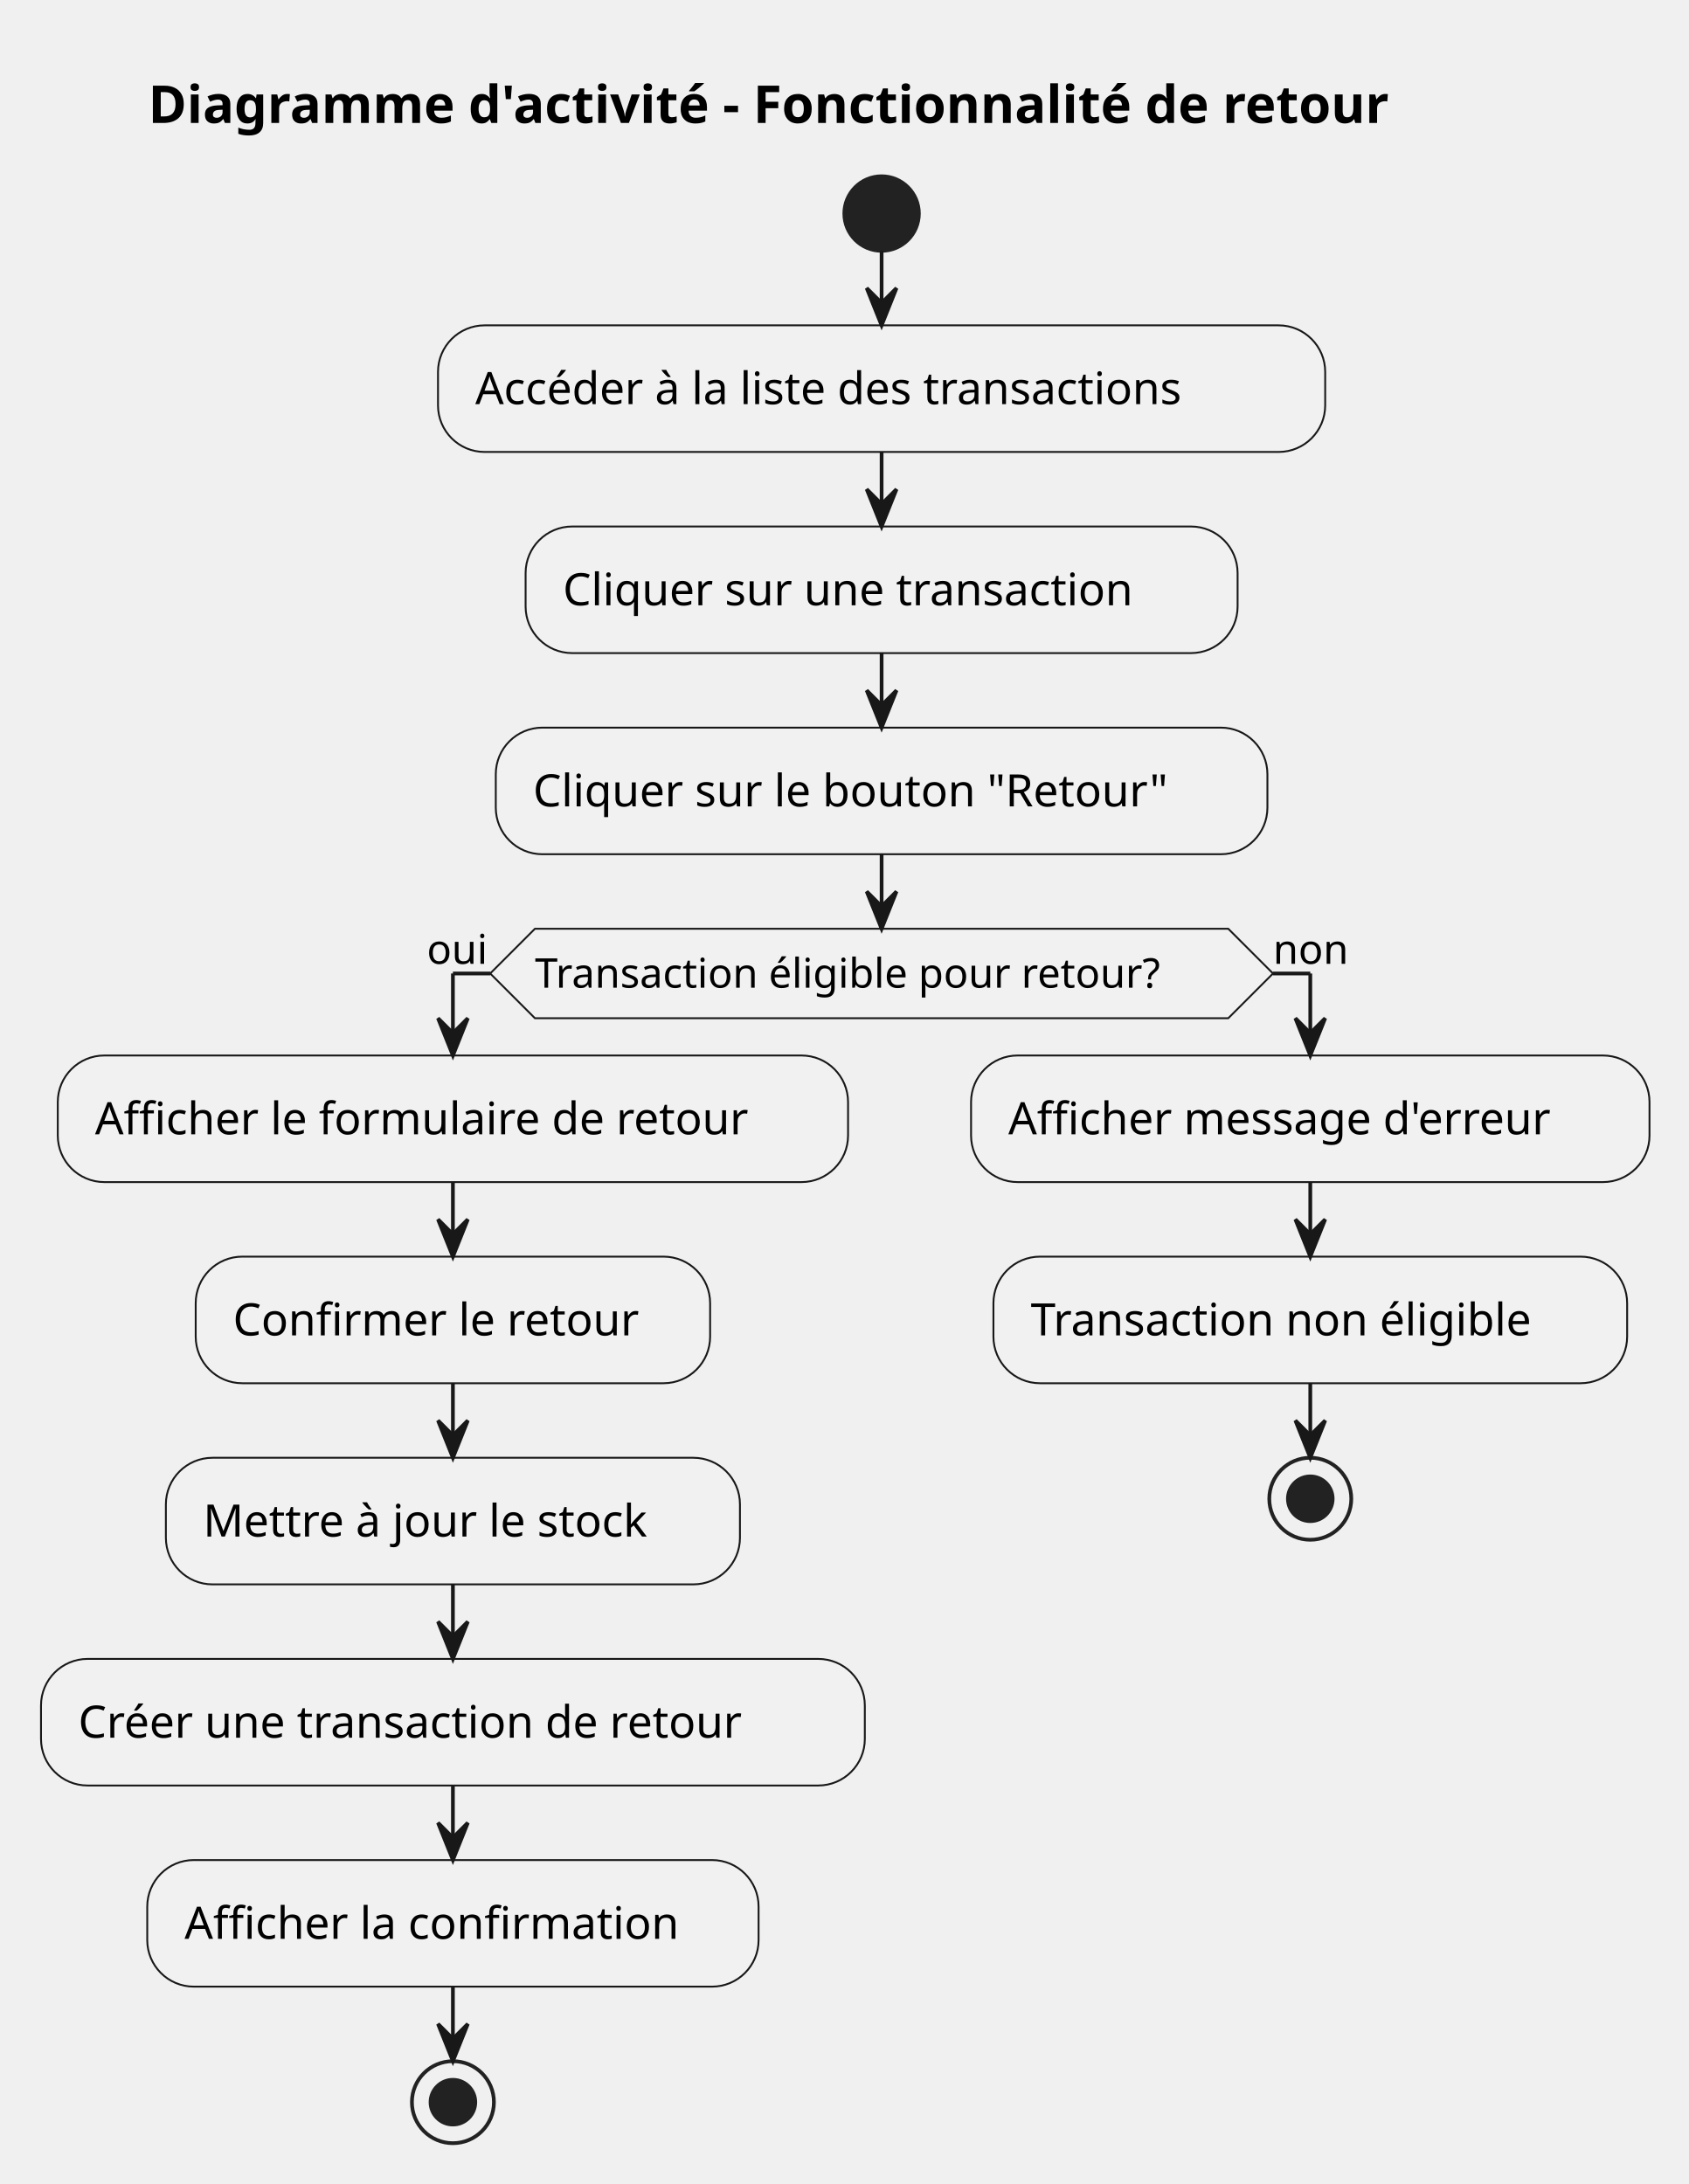
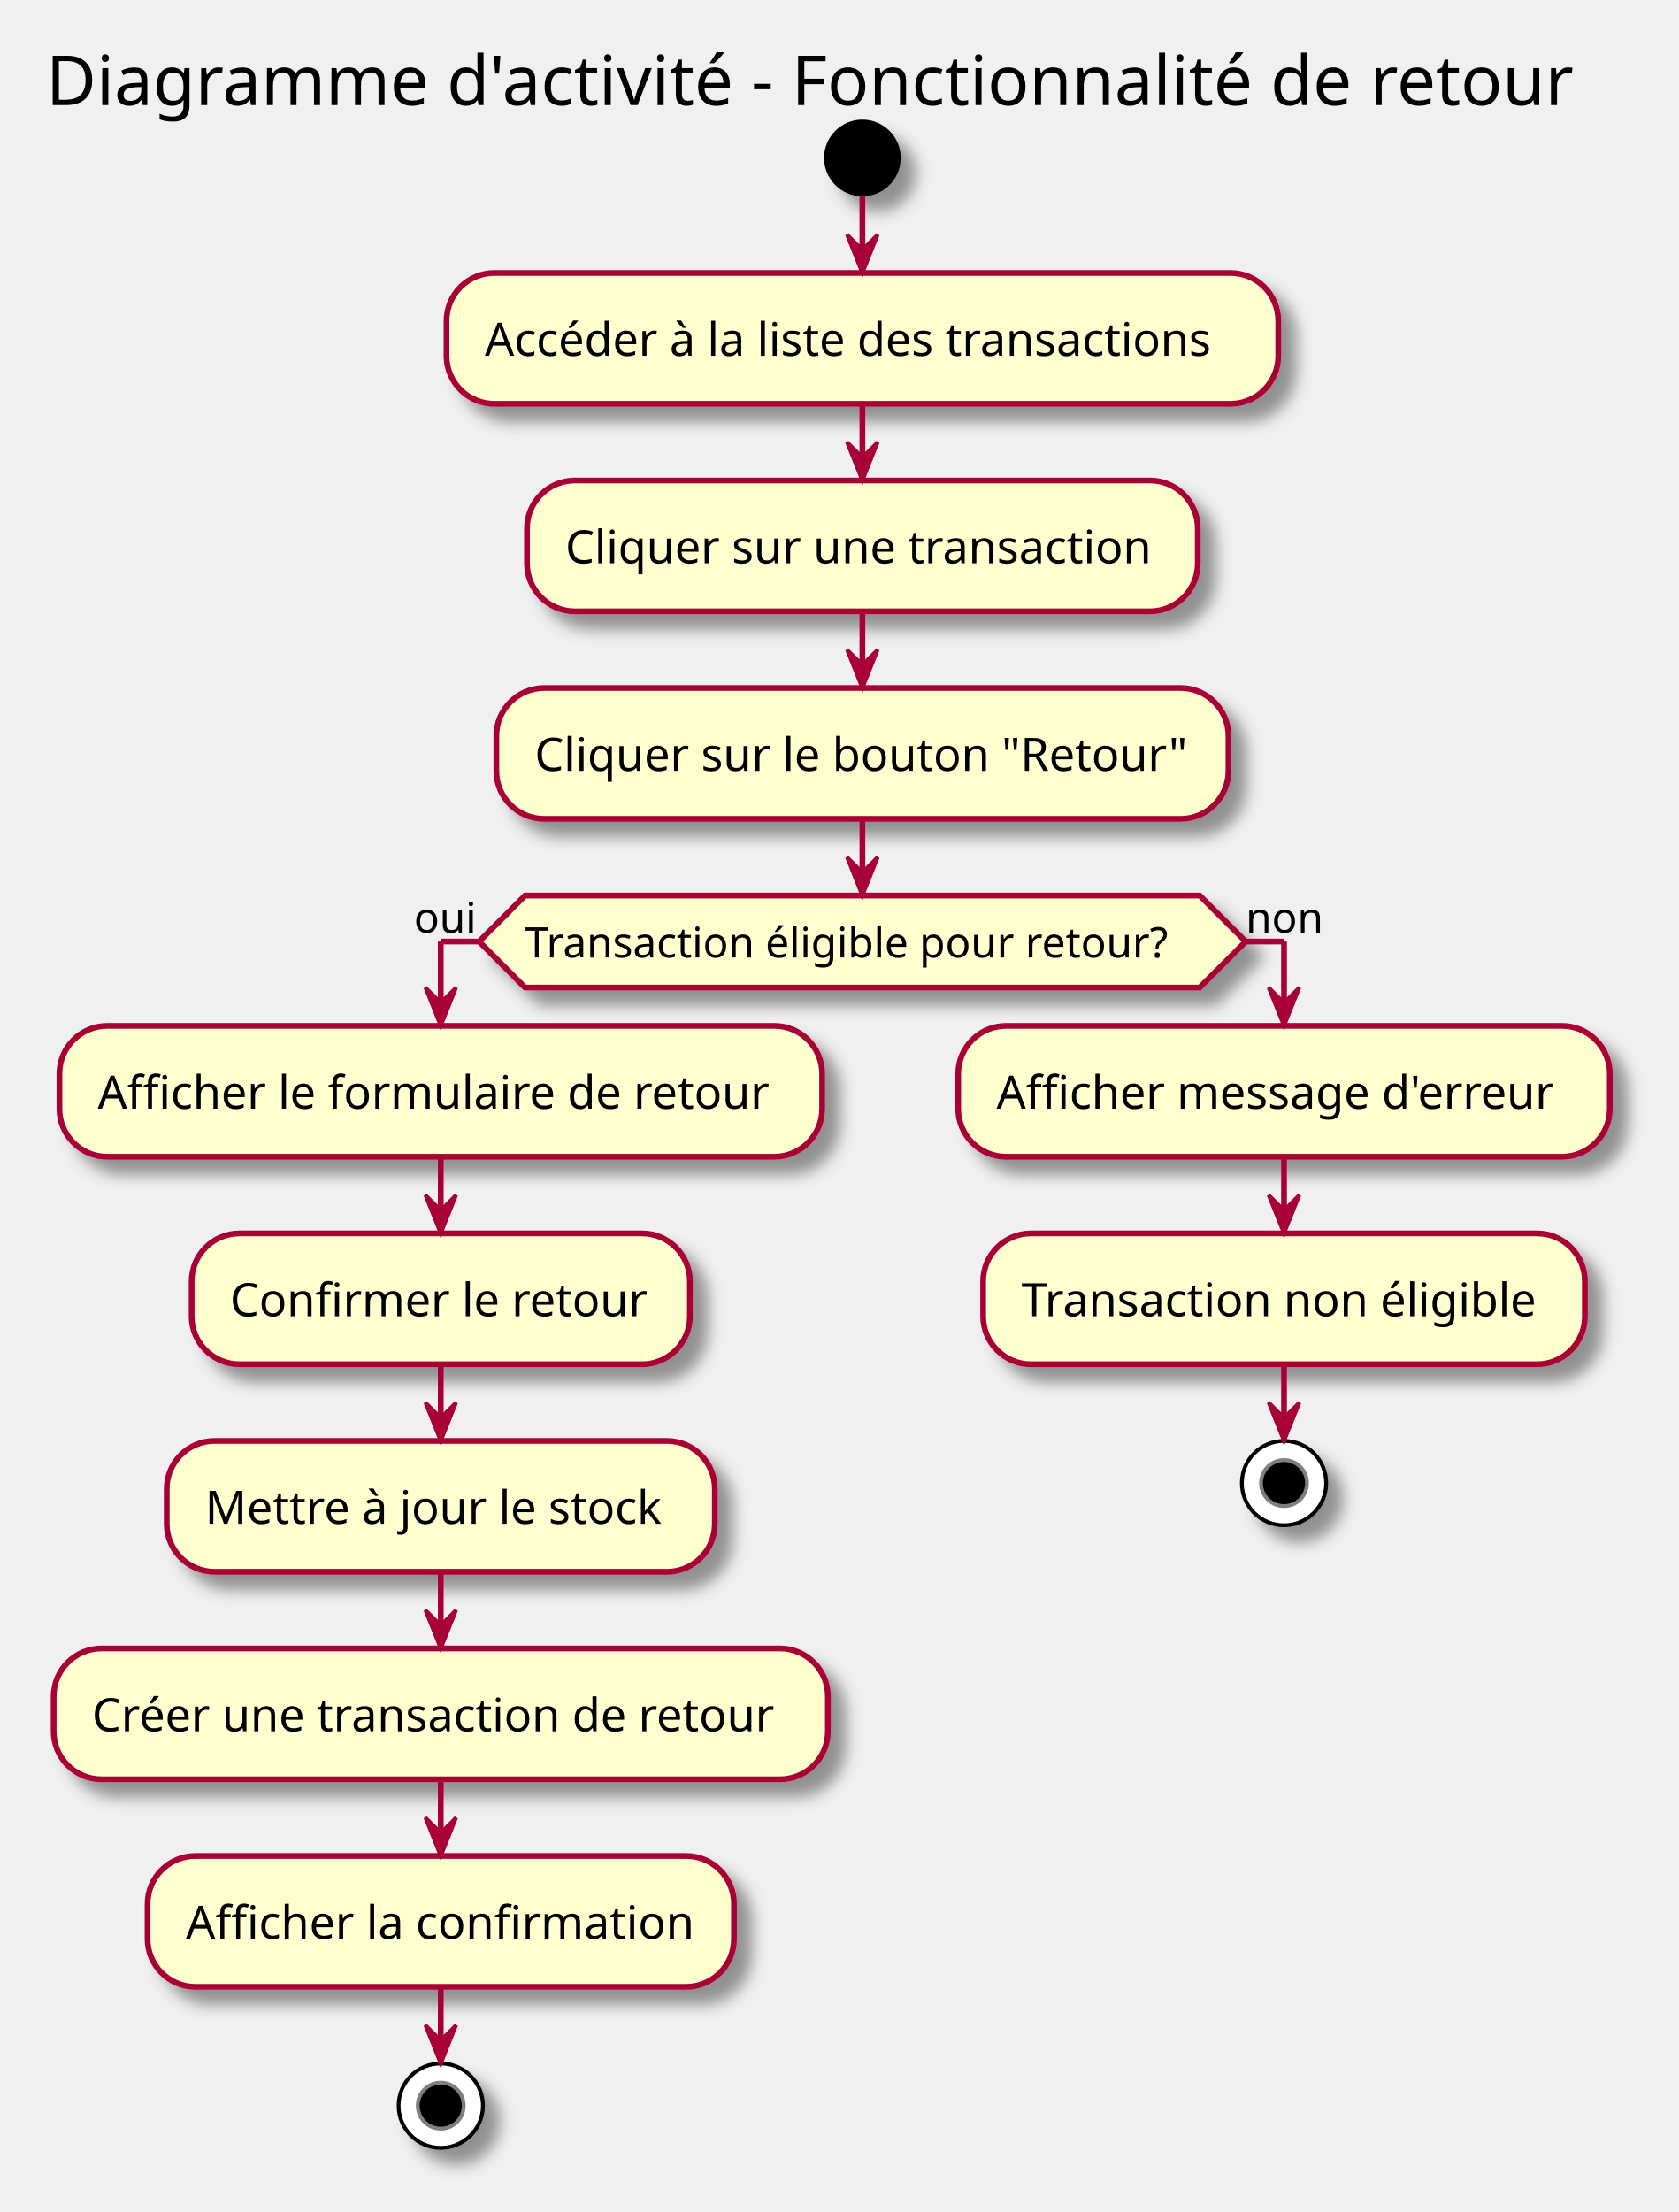
- <svg xmlns="http://www.w3.org/2000/svg" contentStyleType="text/css" height="586px" preserveAspectRatio="none" style="width:453px;height:586px;background:#FFFFFF;" version="1.1" viewBox="0 0 453 586" width="453px" zoomAndPan="magnify">
-   <defs />
+ <svg xmlns="http://www.w3.org/2000/svg" contentScriptType="application/ecmascript" contentStyleType="text/css" height="577px" preserveAspectRatio="none" style="width:438px;height:577px;" version="1.1" viewBox="0 0 438 577" width="438px" zoomAndPan="magnify">
+   <defs>
+     <filter height="300%" id="f1e11lpfeffp6c" width="300%" x="-1" y="-1">
+       <feGaussianBlur result="blurOut" stdDeviation="2.0" />
+       <feColorMatrix in="blurOut" result="blurOut2" type="matrix" values="0 0 0 0 0 0 0 0 0 0 0 0 0 0 0 0 0 0 .4 0" />
+       <feOffset dx="4.0" dy="4.0" in="blurOut2" result="blurOut3" />
+       <feBlend in="SourceGraphic" in2="blurOut3" mode="normal" />
+     </filter>
+   </defs>
  <g>
-     <text fill="#000000" font-family="sans-serif" font-size="14" font-weight="bold" lengthAdjust="spacing" textLength="371" x="39.75" y="32.995">Diagramme d'activité - Fonctionnalité de retour</text>
-     <ellipse cx="236.5" cy="57.297" fill="#222222" rx="10" ry="10" style="stroke:#222222;stroke-width:1.0;" />
-     <rect fill="#F1F1F1" height="33.969" rx="12.5" ry="12.5" style="stroke:#181818;stroke-width:0.5;" width="238" x="117.5" y="87.297" />
-     <text fill="#000000" font-family="sans-serif" font-size="12" lengthAdjust="spacing" textLength="218" x="127.5" y="108.436">Accéder à la liste des transactions</text>
-     <rect fill="#F1F1F1" height="33.969" rx="12.5" ry="12.5" style="stroke:#181818;stroke-width:0.5;" width="191" x="141" y="141.266" />
-     <text fill="#000000" font-family="sans-serif" font-size="12" lengthAdjust="spacing" textLength="171" x="151" y="162.404">Cliquer sur une transaction</text>
-     <rect fill="#F1F1F1" height="33.969" rx="12.5" ry="12.5" style="stroke:#181818;stroke-width:0.5;" width="207" x="133" y="195.234" />
-     <text fill="#000000" font-family="sans-serif" font-size="12" lengthAdjust="spacing" textLength="187" x="143" y="216.373">Cliquer sur le bouton "Retour"</text>
-     <polygon fill="#F1F1F1" points="143.5,249.203,329.5,249.203,341.5,261.203,329.5,273.203,143.5,273.203,131.5,261.203,143.5,249.203" style="stroke:#181818;stroke-width:0.5;" />
-     <text fill="#000000" font-family="sans-serif" font-size="11" lengthAdjust="spacing" textLength="186" x="143.5" y="265.011">Transaction éligible pour retour?</text>
-     <text fill="#000000" font-family="sans-serif" font-size="11" lengthAdjust="spacing" textLength="17" x="114.5" y="258.609">oui</text>
-     <text fill="#000000" font-family="sans-serif" font-size="11" lengthAdjust="spacing" textLength="21" x="341.5" y="258.609">non</text>
-     <rect fill="#F1F1F1" height="33.969" rx="12.5" ry="12.5" style="stroke:#181818;stroke-width:0.5;" width="212" x="15.5" y="283.203" />
-     <text fill="#000000" font-family="sans-serif" font-size="12" lengthAdjust="spacing" textLength="192" x="25.5" y="304.342">Afficher le formulaire de retour</text>
-     <rect fill="#F1F1F1" height="33.969" rx="12.5" ry="12.5" style="stroke:#181818;stroke-width:0.5;" width="138" x="52.5" y="337.172" />
-     <text fill="#000000" font-family="sans-serif" font-size="12" lengthAdjust="spacing" textLength="118" x="62.5" y="358.31">Confirmer le retour</text>
-     <rect fill="#F1F1F1" height="33.969" rx="12.5" ry="12.5" style="stroke:#181818;stroke-width:0.5;" width="154" x="44.5" y="391.141" />
-     <text fill="#000000" font-family="sans-serif" font-size="12" lengthAdjust="spacing" textLength="134" x="54.5" y="412.279">Mettre à jour le stock</text>
-     <rect fill="#F1F1F1" height="33.969" rx="12.5" ry="12.5" style="stroke:#181818;stroke-width:0.5;" width="221" x="11" y="445.109" />
-     <text fill="#000000" font-family="sans-serif" font-size="12" lengthAdjust="spacing" textLength="201" x="21" y="466.248">Créer une transaction de retour</text>
-     <rect fill="#F1F1F1" height="33.969" rx="12.5" ry="12.5" style="stroke:#181818;stroke-width:0.5;" width="164" x="39.5" y="499.078" />
-     <text fill="#000000" font-family="sans-serif" font-size="12" lengthAdjust="spacing" textLength="144" x="49.5" y="520.217">Afficher la confirmation</text>
-     <ellipse cx="121.5" cy="564.047" fill="none" rx="11" ry="11" style="stroke:#222222;stroke-width:1.0;" />
-     <ellipse cx="121.5" cy="564.047" fill="#222222" rx="6" ry="6" style="stroke:#222222;stroke-width:1.0;" />
-     <rect fill="#F1F1F1" height="33.969" rx="12.5" ry="12.5" style="stroke:#181818;stroke-width:0.5;" width="182" x="260.5" y="283.203" />
-     <text fill="#000000" font-family="sans-serif" font-size="12" lengthAdjust="spacing" textLength="162" x="270.5" y="304.342">Afficher message d'erreur</text>
-     <rect fill="#F1F1F1" height="33.969" rx="12.5" ry="12.5" style="stroke:#181818;stroke-width:0.5;" width="170" x="266.5" y="337.172" />
-     <text fill="#000000" font-family="sans-serif" font-size="12" lengthAdjust="spacing" textLength="150" x="276.5" y="358.31">Transaction non éligible</text>
-     <ellipse cx="351.5" cy="402.141" fill="none" rx="11" ry="11" style="stroke:#222222;stroke-width:1.0;" />
-     <ellipse cx="351.5" cy="402.141" fill="#222222" rx="6" ry="6" style="stroke:#222222;stroke-width:1.0;" />
-     <line style="stroke:#181818;stroke-width:1.0;" x1="236.5" x2="236.5" y1="67.297" y2="87.297" />
-     <polygon fill="#181818" points="232.5,77.297,236.5,87.297,240.5,77.297,236.5,81.297" style="stroke:#181818;stroke-width:1.0;" />
-     <line style="stroke:#181818;stroke-width:1.0;" x1="236.5" x2="236.5" y1="121.266" y2="141.266" />
-     <polygon fill="#181818" points="232.5,131.266,236.5,141.266,240.5,131.266,236.5,135.266" style="stroke:#181818;stroke-width:1.0;" />
-     <line style="stroke:#181818;stroke-width:1.0;" x1="236.5" x2="236.5" y1="175.234" y2="195.234" />
-     <polygon fill="#181818" points="232.5,185.234,236.5,195.234,240.5,185.234,236.5,189.234" style="stroke:#181818;stroke-width:1.0;" />
-     <line style="stroke:#181818;stroke-width:1.0;" x1="121.5" x2="121.5" y1="317.172" y2="337.172" />
-     <polygon fill="#181818" points="117.5,327.172,121.5,337.172,125.5,327.172,121.5,331.172" style="stroke:#181818;stroke-width:1.0;" />
-     <line style="stroke:#181818;stroke-width:1.0;" x1="121.5" x2="121.5" y1="371.141" y2="391.141" />
-     <polygon fill="#181818" points="117.5,381.141,121.5,391.141,125.5,381.141,121.5,385.141" style="stroke:#181818;stroke-width:1.0;" />
-     <line style="stroke:#181818;stroke-width:1.0;" x1="121.5" x2="121.5" y1="425.109" y2="445.109" />
-     <polygon fill="#181818" points="117.5,435.109,121.5,445.109,125.5,435.109,121.5,439.109" style="stroke:#181818;stroke-width:1.0;" />
-     <line style="stroke:#181818;stroke-width:1.0;" x1="121.5" x2="121.5" y1="479.078" y2="499.078" />
-     <polygon fill="#181818" points="117.5,489.078,121.5,499.078,125.5,489.078,121.5,493.078" style="stroke:#181818;stroke-width:1.0;" />
-     <line style="stroke:#181818;stroke-width:1.0;" x1="121.5" x2="121.5" y1="533.047" y2="553.047" />
-     <polygon fill="#181818" points="117.5,543.047,121.5,553.047,125.5,543.047,121.5,547.047" style="stroke:#181818;stroke-width:1.0;" />
-     <line style="stroke:#181818;stroke-width:1.0;" x1="351.5" x2="351.5" y1="317.172" y2="337.172" />
-     <polygon fill="#181818" points="347.5,327.172,351.5,337.172,355.5,327.172,351.5,331.172" style="stroke:#181818;stroke-width:1.0;" />
-     <line style="stroke:#181818;stroke-width:1.0;" x1="351.5" x2="351.5" y1="371.141" y2="391.141" />
-     <polygon fill="#181818" points="347.5,381.141,351.5,391.141,355.5,381.141,351.5,385.141" style="stroke:#181818;stroke-width:1.0;" />
-     <line style="stroke:#181818;stroke-width:1.0;" x1="131.5" x2="121.5" y1="261.203" y2="261.203" />
-     <line style="stroke:#181818;stroke-width:1.0;" x1="121.5" x2="121.5" y1="261.203" y2="283.203" />
-     <polygon fill="#181818" points="117.5,273.203,121.5,283.203,125.5,273.203,121.5,277.203" style="stroke:#181818;stroke-width:1.0;" />
-     <line style="stroke:#181818;stroke-width:1.0;" x1="341.5" x2="351.5" y1="261.203" y2="261.203" />
-     <line style="stroke:#181818;stroke-width:1.0;" x1="351.5" x2="351.5" y1="261.203" y2="283.203" />
-     <polygon fill="#181818" points="347.5,273.203,351.5,283.203,355.5,273.203,351.5,277.203" style="stroke:#181818;stroke-width:1.0;" />
-     <line style="stroke:#181818;stroke-width:1.0;" x1="236.5" x2="236.5" y1="229.203" y2="249.203" />
-     <polygon fill="#181818" points="232.5,239.203,236.5,249.203,240.5,239.203,236.5,243.203" style="stroke:#181818;stroke-width:1.0;" />
+     <text fill="#000000" font-family="sans-serif" font-size="18" lengthAdjust="spacing" textLength="414" x="12" y="27.402">Diagramme d'activité - Fonctionnalité de retour</text>
+     <ellipse cx="225" cy="41.199" fill="#000000" filter="url(#f1e11lpfeffp6c)" rx="10" ry="10" style="stroke:none;stroke-width:1.0;" />
+     <rect fill="#FEFECE" filter="url(#f1e11lpfeffp6c)" height="34.133" rx="12.5" ry="12.5" style="stroke:#A80036;stroke-width:1.5;" width="217" x="116.5" y="71.199" />
+     <text fill="#000000" font-family="sans-serif" font-size="12" lengthAdjust="spacing" textLength="197" x="126.5" y="92.801">Accéder à la liste des transactions</text>
+     <rect fill="#FEFECE" filter="url(#f1e11lpfeffp6c)" height="34.133" rx="12.5" ry="12.5" style="stroke:#A80036;stroke-width:1.5;" width="175" x="137.5" y="125.332" />
+     <text fill="#000000" font-family="sans-serif" font-size="12" lengthAdjust="spacing" textLength="155" x="147.5" y="146.934">Cliquer sur une transaction</text>
+     <rect fill="#FEFECE" filter="url(#f1e11lpfeffp6c)" height="34.133" rx="12.5" ry="12.5" style="stroke:#A80036;stroke-width:1.5;" width="191" x="129.5" y="179.465" />
+     <text fill="#000000" font-family="sans-serif" font-size="12" lengthAdjust="spacing" textLength="171" x="139.5" y="201.066">Cliquer sur le bouton "Retour"</text>
+     <polygon fill="#FEFECE" filter="url(#f1e11lpfeffp6c)" points="137,233.598,313,233.598,325,245.598,313,257.598,137,257.598,125,245.598,137,233.598" style="stroke:#A80036;stroke-width:1.5;" />
+     <text fill="#000000" font-family="sans-serif" font-size="11" lengthAdjust="spacing" textLength="176" x="137" y="249.755">Transaction éligible pour retour?</text>
+     <text fill="#000000" font-family="sans-serif" font-size="11" lengthAdjust="spacing" textLength="17" x="108" y="243.277">oui</text>
+     <text fill="#000000" font-family="sans-serif" font-size="11" lengthAdjust="spacing" textLength="21" x="325" y="243.277">non</text>
+     <rect fill="#FEFECE" filter="url(#f1e11lpfeffp6c)" height="34.133" rx="12.5" ry="12.5" style="stroke:#A80036;stroke-width:1.5;" width="199" x="15.5" y="267.598" />
+     <text fill="#000000" font-family="sans-serif" font-size="12" lengthAdjust="spacing" textLength="179" x="25.5" y="289.199">Afficher le formulaire de retour</text>
+     <rect fill="#FEFECE" filter="url(#f1e11lpfeffp6c)" height="34.133" rx="12.5" ry="12.5" style="stroke:#A80036;stroke-width:1.5;" width="130" x="50" y="321.731" />
+     <text fill="#000000" font-family="sans-serif" font-size="12" lengthAdjust="spacing" textLength="110" x="60" y="343.332">Confirmer le retour</text>
+     <rect fill="#FEFECE" filter="url(#f1e11lpfeffp6c)" height="34.133" rx="12.5" ry="12.5" style="stroke:#A80036;stroke-width:1.5;" width="143" x="43.5" y="375.863" />
+     <text fill="#000000" font-family="sans-serif" font-size="12" lengthAdjust="spacing" textLength="123" x="53.5" y="397.465">Mettre à jour le stock</text>
+     <rect fill="#FEFECE" filter="url(#f1e11lpfeffp6c)" height="34.133" rx="12.5" ry="12.5" style="stroke:#A80036;stroke-width:1.5;" width="202" x="14" y="429.996" />
+     <text fill="#000000" font-family="sans-serif" font-size="12" lengthAdjust="spacing" textLength="182" x="24" y="451.598">Créer une transaction de retour</text>
+     <rect fill="#FEFECE" filter="url(#f1e11lpfeffp6c)" height="34.133" rx="12.5" ry="12.5" style="stroke:#A80036;stroke-width:1.5;" width="153" x="38.5" y="484.129" />
+     <text fill="#000000" font-family="sans-serif" font-size="12" lengthAdjust="spacing" textLength="133" x="48.5" y="505.731">Afficher la confirmation</text>
+     <ellipse cx="115" cy="549.262" fill="#FFFFFF" filter="url(#f1e11lpfeffp6c)" rx="11" ry="11" style="stroke:#000000;stroke-width:1.0;" />
+     <ellipse cx="115" cy="549.262" fill="#000000" rx="6" ry="6" style="stroke:#7F7F7F;stroke-width:1.0;" />
+     <rect fill="#FEFECE" filter="url(#f1e11lpfeffp6c)" height="34.133" rx="12.5" ry="12.5" style="stroke:#A80036;stroke-width:1.5;" width="170" x="250" y="267.598" />
+     <text fill="#000000" font-family="sans-serif" font-size="12" lengthAdjust="spacing" textLength="150" x="260" y="289.199">Afficher message d'erreur</text>
+     <rect fill="#FEFECE" filter="url(#f1e11lpfeffp6c)" height="34.133" rx="12.5" ry="12.5" style="stroke:#A80036;stroke-width:1.5;" width="157" x="256.5" y="321.731" />
+     <text fill="#000000" font-family="sans-serif" font-size="12" lengthAdjust="spacing" textLength="137" x="266.5" y="343.332">Transaction non éligible</text>
+     <ellipse cx="335" cy="386.863" fill="#FFFFFF" filter="url(#f1e11lpfeffp6c)" rx="11" ry="11" style="stroke:#000000;stroke-width:1.0;" />
+     <ellipse cx="335" cy="386.863" fill="#000000" rx="6" ry="6" style="stroke:#7F7F7F;stroke-width:1.0;" />
+     <line style="stroke:#A80036;stroke-width:1.5;" x1="225" x2="225" y1="51.199" y2="71.199" />
+     <polygon fill="#A80036" points="221,61.199,225,71.199,229,61.199,225,65.199" style="stroke:#A80036;stroke-width:1.0;" />
+     <line style="stroke:#A80036;stroke-width:1.5;" x1="225" x2="225" y1="105.332" y2="125.332" />
+     <polygon fill="#A80036" points="221,115.332,225,125.332,229,115.332,225,119.332" style="stroke:#A80036;stroke-width:1.0;" />
+     <line style="stroke:#A80036;stroke-width:1.5;" x1="225" x2="225" y1="159.465" y2="179.465" />
+     <polygon fill="#A80036" points="221,169.465,225,179.465,229,169.465,225,173.465" style="stroke:#A80036;stroke-width:1.0;" />
+     <line style="stroke:#A80036;stroke-width:1.5;" x1="115" x2="115" y1="301.731" y2="321.731" />
+     <polygon fill="#A80036" points="111,311.731,115,321.731,119,311.731,115,315.731" style="stroke:#A80036;stroke-width:1.0;" />
+     <line style="stroke:#A80036;stroke-width:1.5;" x1="115" x2="115" y1="355.863" y2="375.863" />
+     <polygon fill="#A80036" points="111,365.863,115,375.863,119,365.863,115,369.863" style="stroke:#A80036;stroke-width:1.0;" />
+     <line style="stroke:#A80036;stroke-width:1.5;" x1="115" x2="115" y1="409.996" y2="429.996" />
+     <polygon fill="#A80036" points="111,419.996,115,429.996,119,419.996,115,423.996" style="stroke:#A80036;stroke-width:1.0;" />
+     <line style="stroke:#A80036;stroke-width:1.5;" x1="115" x2="115" y1="464.129" y2="484.129" />
+     <polygon fill="#A80036" points="111,474.129,115,484.129,119,474.129,115,478.129" style="stroke:#A80036;stroke-width:1.0;" />
+     <line style="stroke:#A80036;stroke-width:1.5;" x1="115" x2="115" y1="518.262" y2="538.262" />
+     <polygon fill="#A80036" points="111,528.262,115,538.262,119,528.262,115,532.262" style="stroke:#A80036;stroke-width:1.0;" />
+     <line style="stroke:#A80036;stroke-width:1.5;" x1="335" x2="335" y1="301.731" y2="321.731" />
+     <polygon fill="#A80036" points="331,311.731,335,321.731,339,311.731,335,315.731" style="stroke:#A80036;stroke-width:1.0;" />
+     <line style="stroke:#A80036;stroke-width:1.5;" x1="335" x2="335" y1="355.863" y2="375.863" />
+     <polygon fill="#A80036" points="331,365.863,335,375.863,339,365.863,335,369.863" style="stroke:#A80036;stroke-width:1.0;" />
+     <line style="stroke:#A80036;stroke-width:1.5;" x1="125" x2="115" y1="245.598" y2="245.598" />
+     <line style="stroke:#A80036;stroke-width:1.5;" x1="115" x2="115" y1="245.598" y2="267.598" />
+     <polygon fill="#A80036" points="111,257.598,115,267.598,119,257.598,115,261.598" style="stroke:#A80036;stroke-width:1.0;" />
+     <line style="stroke:#A80036;stroke-width:1.5;" x1="325" x2="335" y1="245.598" y2="245.598" />
+     <line style="stroke:#A80036;stroke-width:1.5;" x1="335" x2="335" y1="245.598" y2="267.598" />
+     <polygon fill="#A80036" points="331,257.598,335,267.598,339,257.598,335,261.598" style="stroke:#A80036;stroke-width:1.0;" />
+     <line style="stroke:#A80036;stroke-width:1.5;" x1="225" x2="225" y1="213.598" y2="233.598" />
+     <polygon fill="#A80036" points="221,223.598,225,233.598,229,223.598,225,227.598" style="stroke:#A80036;stroke-width:1.0;" />
  </g>
</svg>
